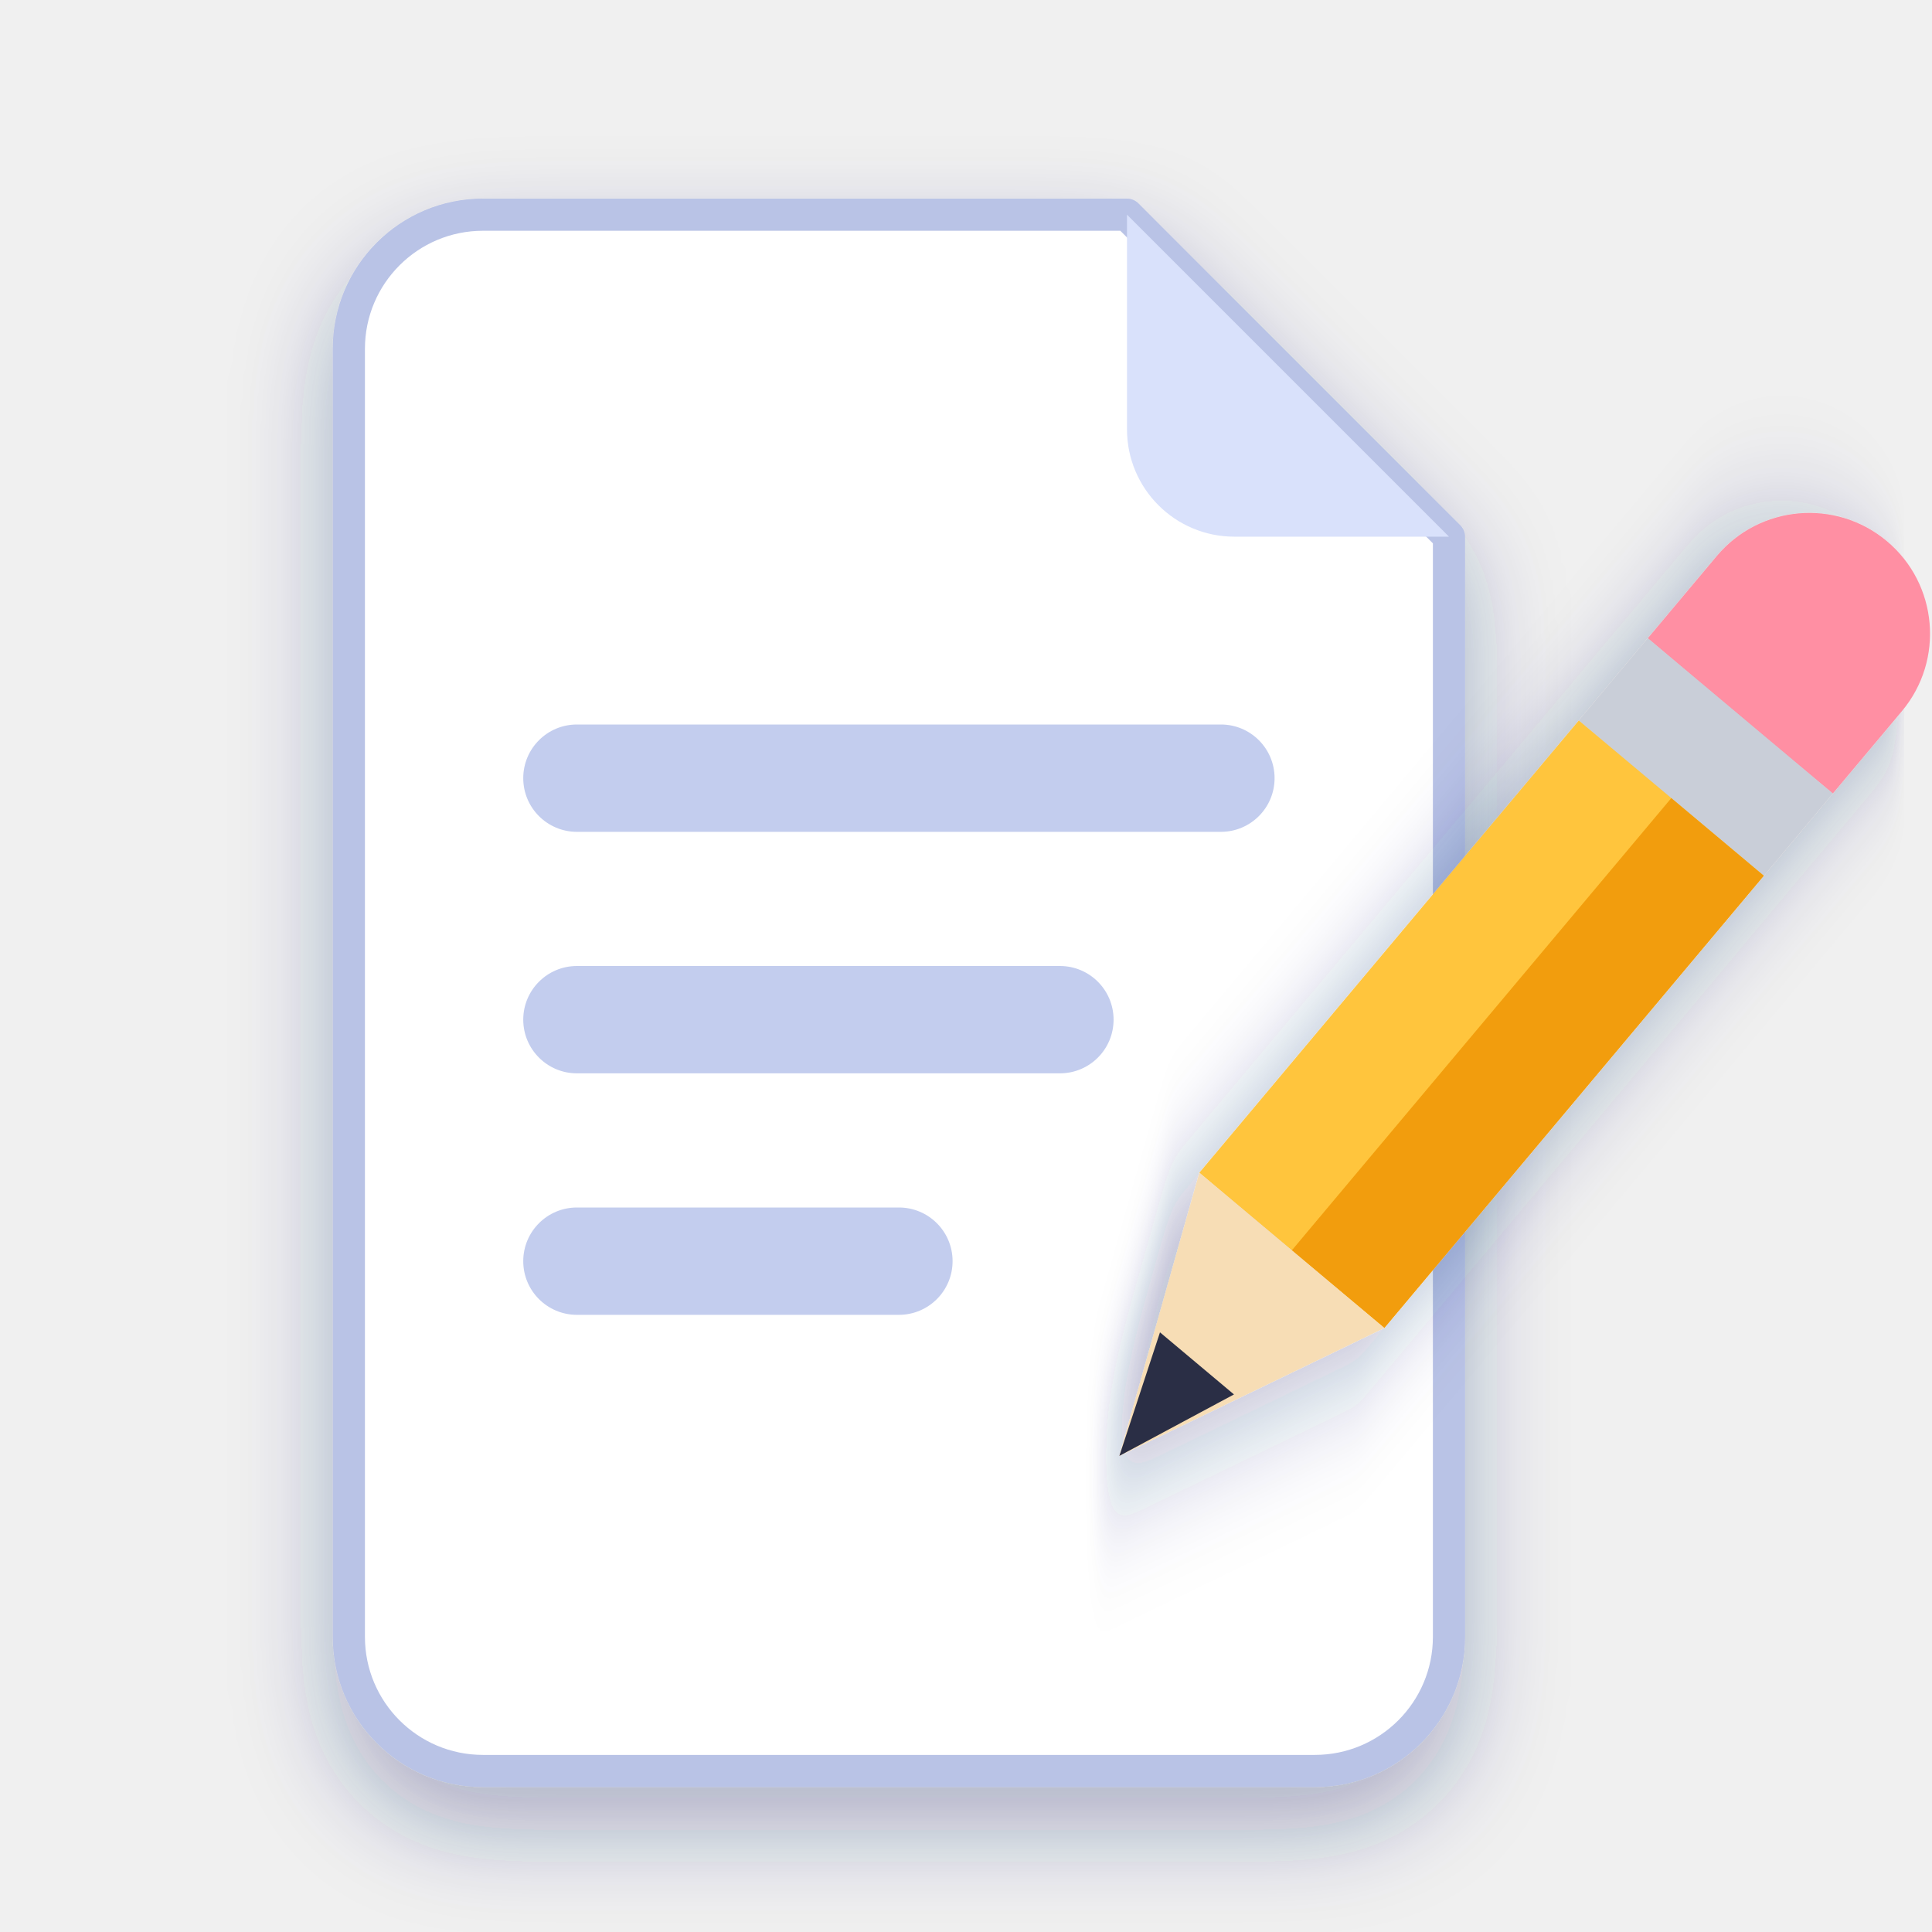
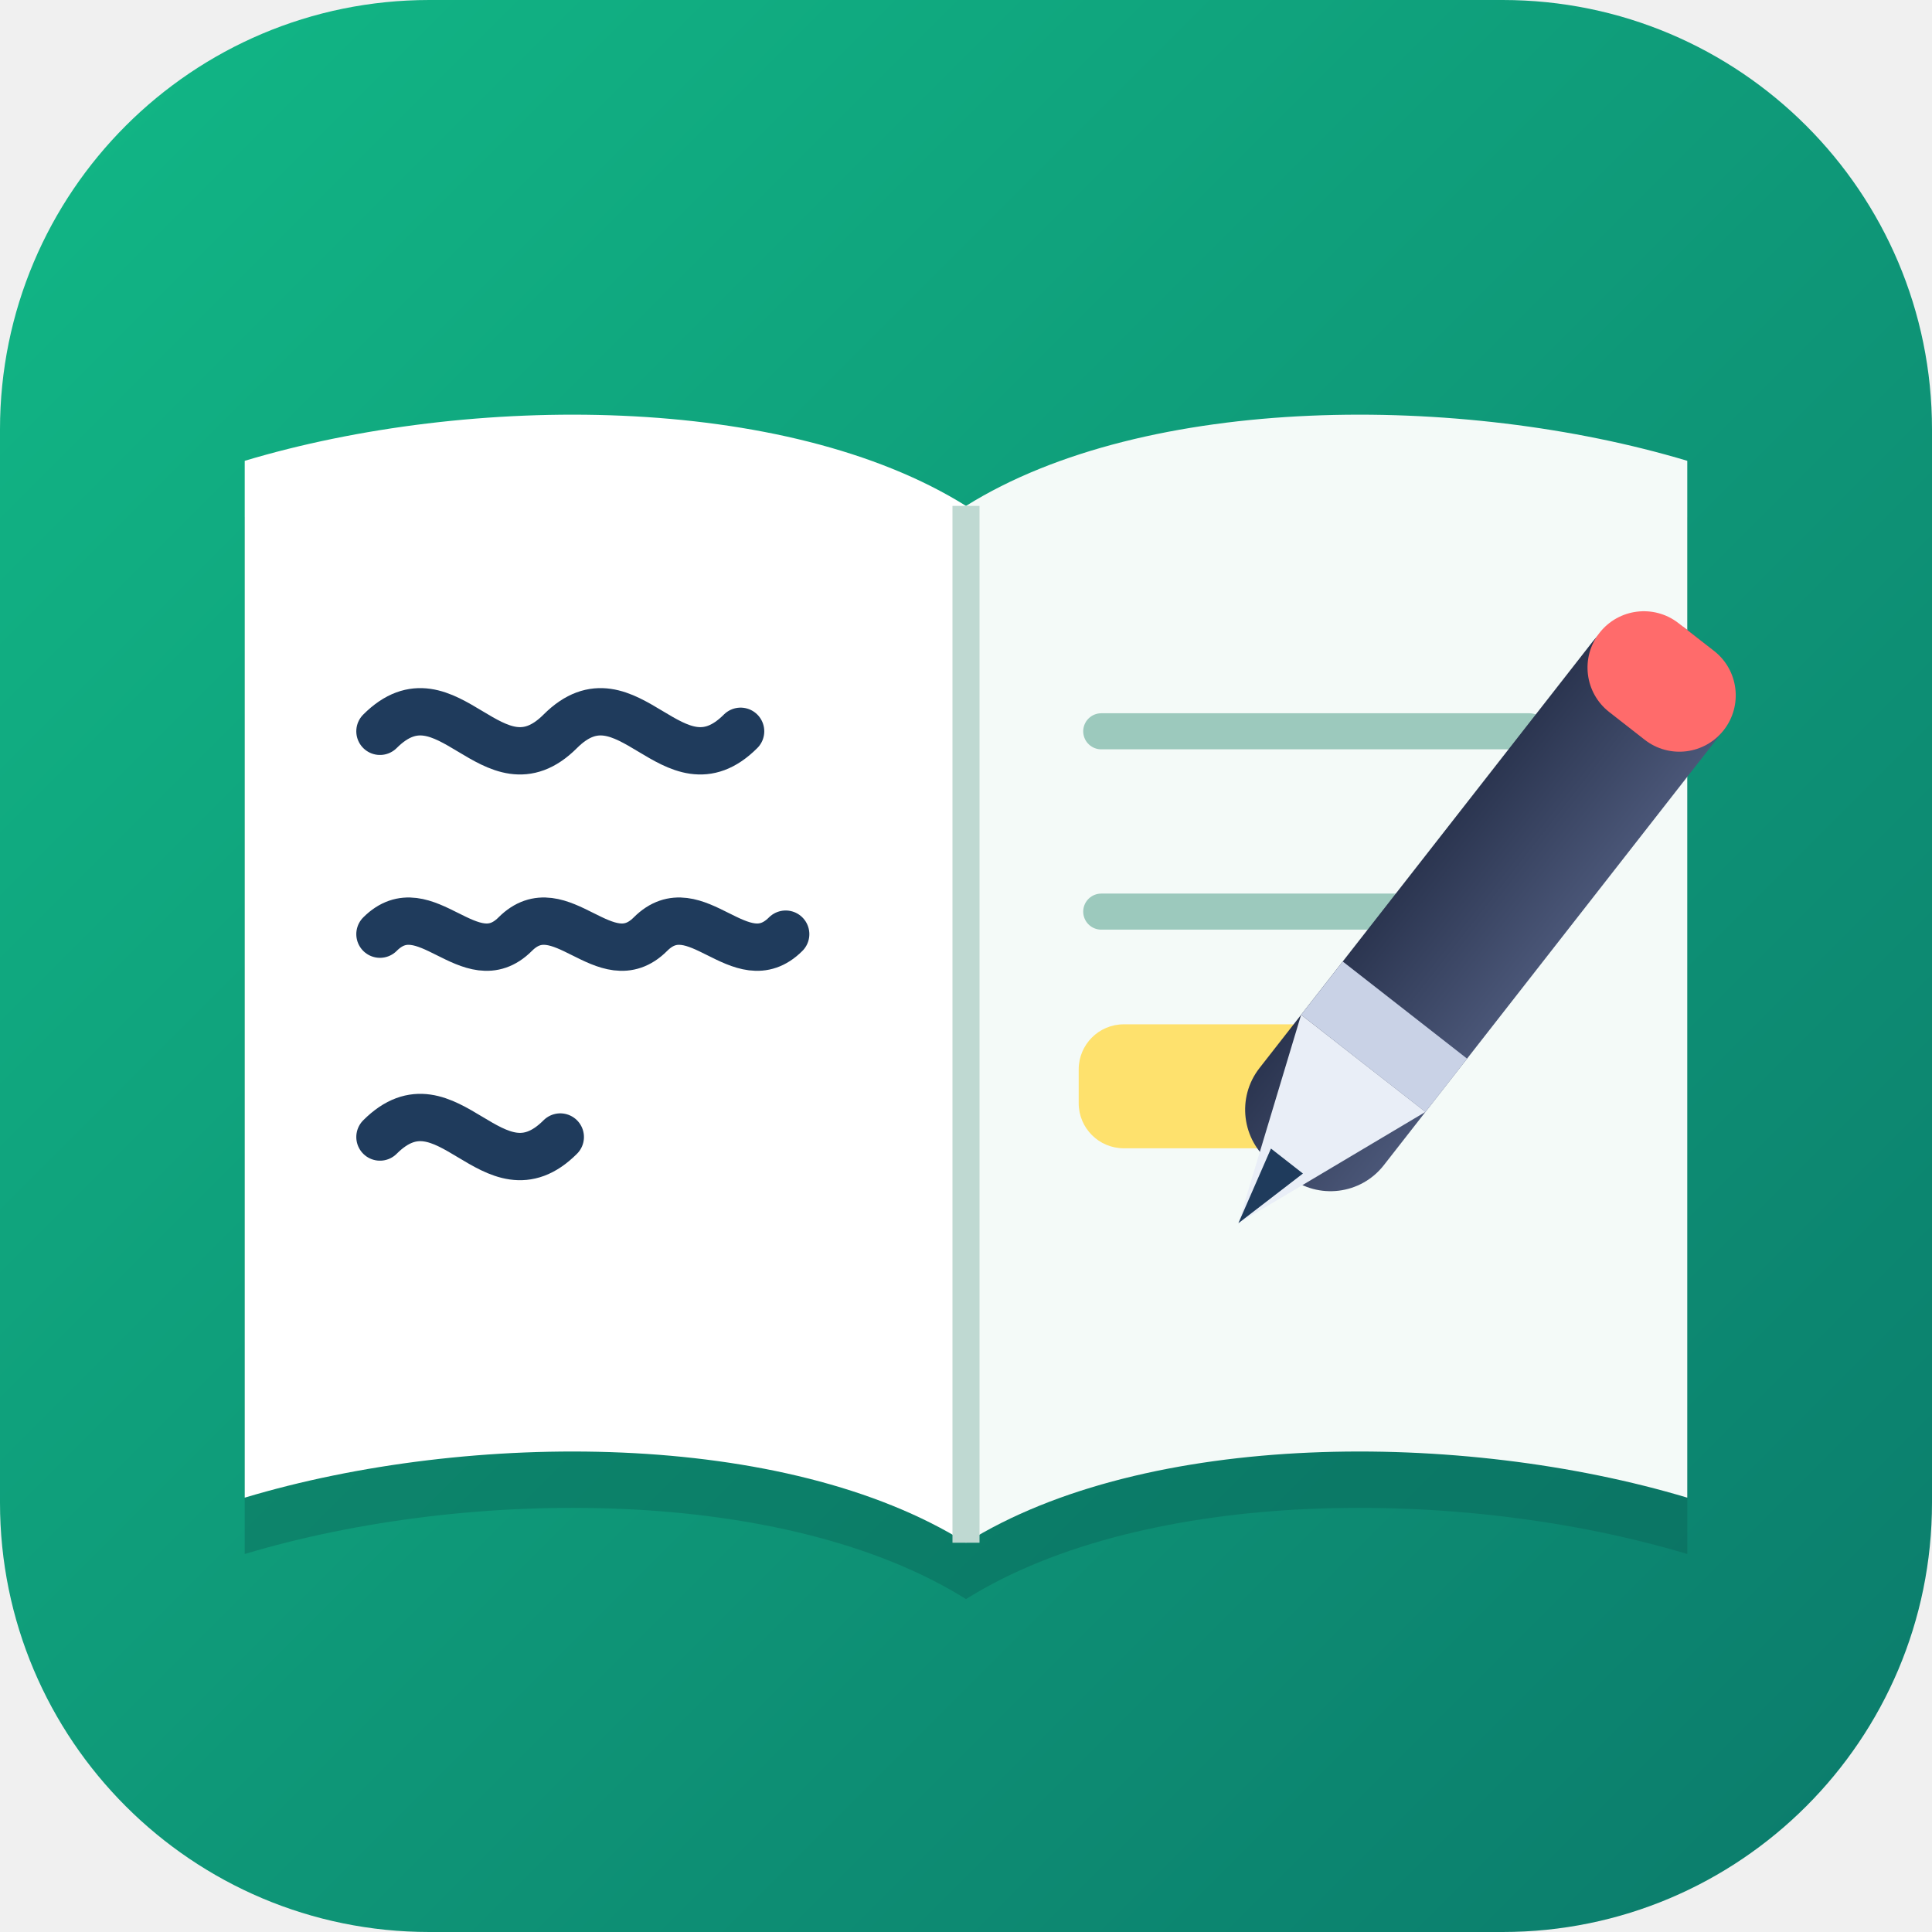
- <svg xmlns="http://www.w3.org/2000/svg" viewBox="0 0 108 108" width="256" height="256">
+ <svg xmlns="http://www.w3.org/2000/svg" viewBox="0 0 108 108" width="512" height="512">
  <defs>
-     <filter id="sh" x="-20%" y="-20%" width="140%" height="140%">
-       <feDropShadow dx="0" dy="1.6" stdDeviation="1.8" flood-color="#1B2670" flood-opacity="0.32" />
-     </filter>
+     <linearGradient id="bg" x1="0" y1="0" x2="1" y2="1">
+       <stop offset="0" stop-color="#12B886" />
+       <stop offset="1" stop-color="#0B7A6B" />
+     </linearGradient>
+     <linearGradient id="pen" x1="0" y1="0" x2="1" y2="0">
+       <stop offset="0" stop-color="#2B3550" />
+       <stop offset="1" stop-color="#4A5677" />
+     </linearGradient>
  </defs>
-   <g transform="translate(54 54) scale(1.5) translate(-52 -54)">
-     <path fill="#FFFFFF" stroke="#B9C3E6" stroke-width="1.2" stroke-linejoin="round" filter="url(#sh)" d="M34,26h24l12,12v41a5,5 0 0,1 -5,5H34a5,5 0 0,1 -5,-5V31a5,5 0 0,1 5,-5z" />
-     <path fill="#D9E1FB" d="M58,26v8a4,4 0 0,0 4,4h8z" />
-     <path fill="#C3CDEE" d="M37.5,45h24a2,2 0 0,1 0,4h-24a2,2 0 0,1 0,-4zM37.5,54h18a2,2 0 0,1 0,4h-18a2,2 0 0,1 0,-4zM37.5,63h12a2,2 0 0,1 0,4h-12a2,2 0 0,1 0,-4z" />
-     <g transform="rotate(40 68 60)" filter="url(#sh)">
-       <path fill="#FF8FA3" d="M63.5,36a4.5,4.5 0 0,1 9,0v4h-9z" />
-       <path fill="#C9CED8" d="M63.5,40h9v4h-9z" />
-       <path fill="#FFC53D" d="M63.5,44h9v22h-9z" />
-       <path fill="#F29D0B" d="M68,44h4.5v22H68z" />
-       <path fill="#F7DDB5" d="M63.5,66h9l-4.5,10z" />
-       <path fill="#2B2F45" d="M66.2,71.5h3.6L68,76z" />
+   <rect width="108" height="108" rx="24" fill="url(#bg)" />
+   <g transform="translate(54 56) scale(1.26) translate(-54 -56)">
+     <path d="M54,34C46,29 32,29 22,32V78C32,75 46,75 54,80C62,75 76,75 86,78V32C76,29 62,29 54,34z" fill="#0A5A50" opacity=".35" transform="translate(0 2.5)" />
+     <path d="M54,34C46,29 32,29 22,32V78C32,75 46,75 54,80z" fill="#FFFFFF" />
+     <path d="M54,34C62,29 76,29 86,32V78C76,75 62,75 54,80z" fill="#F4FAF8" />
+     <path d="M54,34V80" stroke="#BFD9D2" stroke-width="1.2" />
+     <g fill="none" stroke="#1F3B5C" stroke-width="2.1" stroke-linecap="round" stroke-linejoin="round">
+       <path d="M28,44c3,-3 5,3 8,0s5,3 8,0" />
+       <path d="M28,53c2,-2 4,2 6,0s4,2 6,0 4,2 6,0" />
+       <path d="M28,62c3,-3 5,3 8,0" />
+     </g>
+     <g stroke="#9CC9BD" stroke-width="1.6" stroke-linecap="round">
+       <path d="M60,44H79M60,52H74" />
+     </g>
+     <rect x="59" y="57" width="15" height="5.5" rx="2" fill="#FFE066" opacity=".95" />
+     <g transform="rotate(38 70 60) translate(-2 4)">
+       <rect x="69" y="30" width="7" height="30" rx="3" fill="url(#pen)" />
+       <rect x="69" y="30" width="7" height="5" rx="2.5" fill="#FF6B6B" />
+       <rect x="69" y="51" width="7" height="3" fill="#C9D2E6" />
+       <path d="M69,54h7l-3.5,9z" fill="#E9EEF7" />
+       <path d="M71.6,59.5h1.8l-0.9,3.5z" fill="#1F3B5C" />
    </g>
  </g>
</svg>
